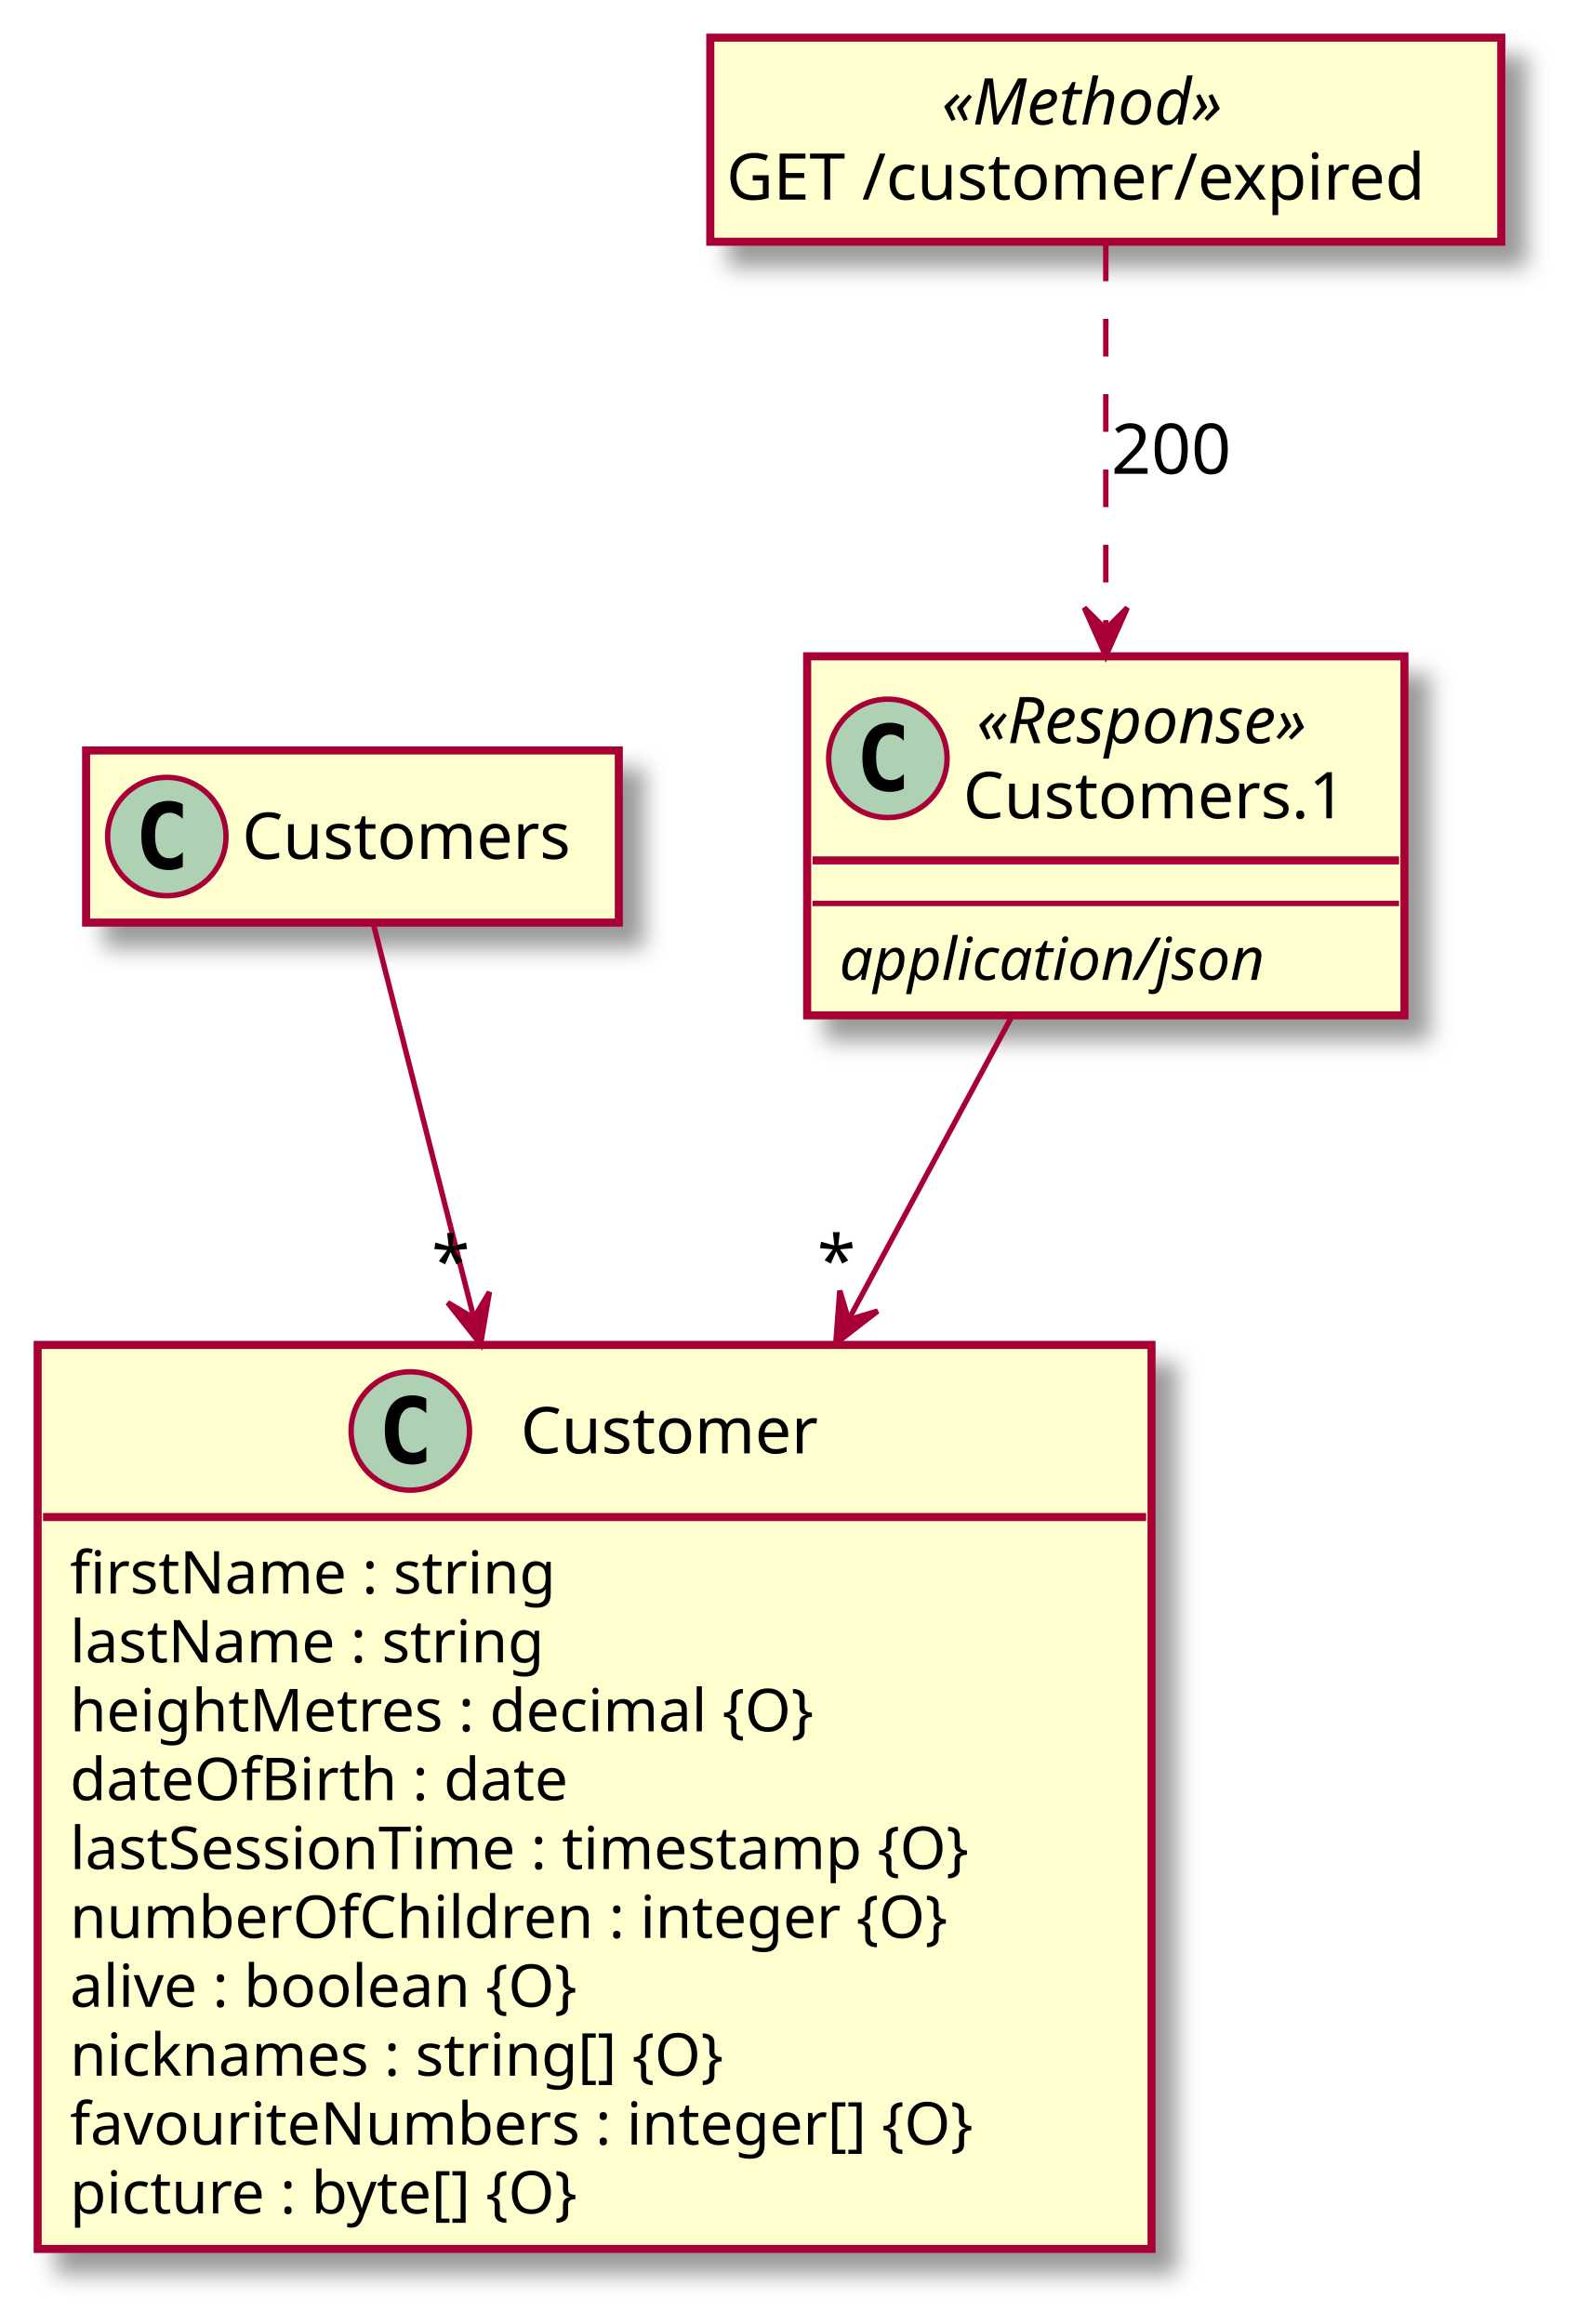
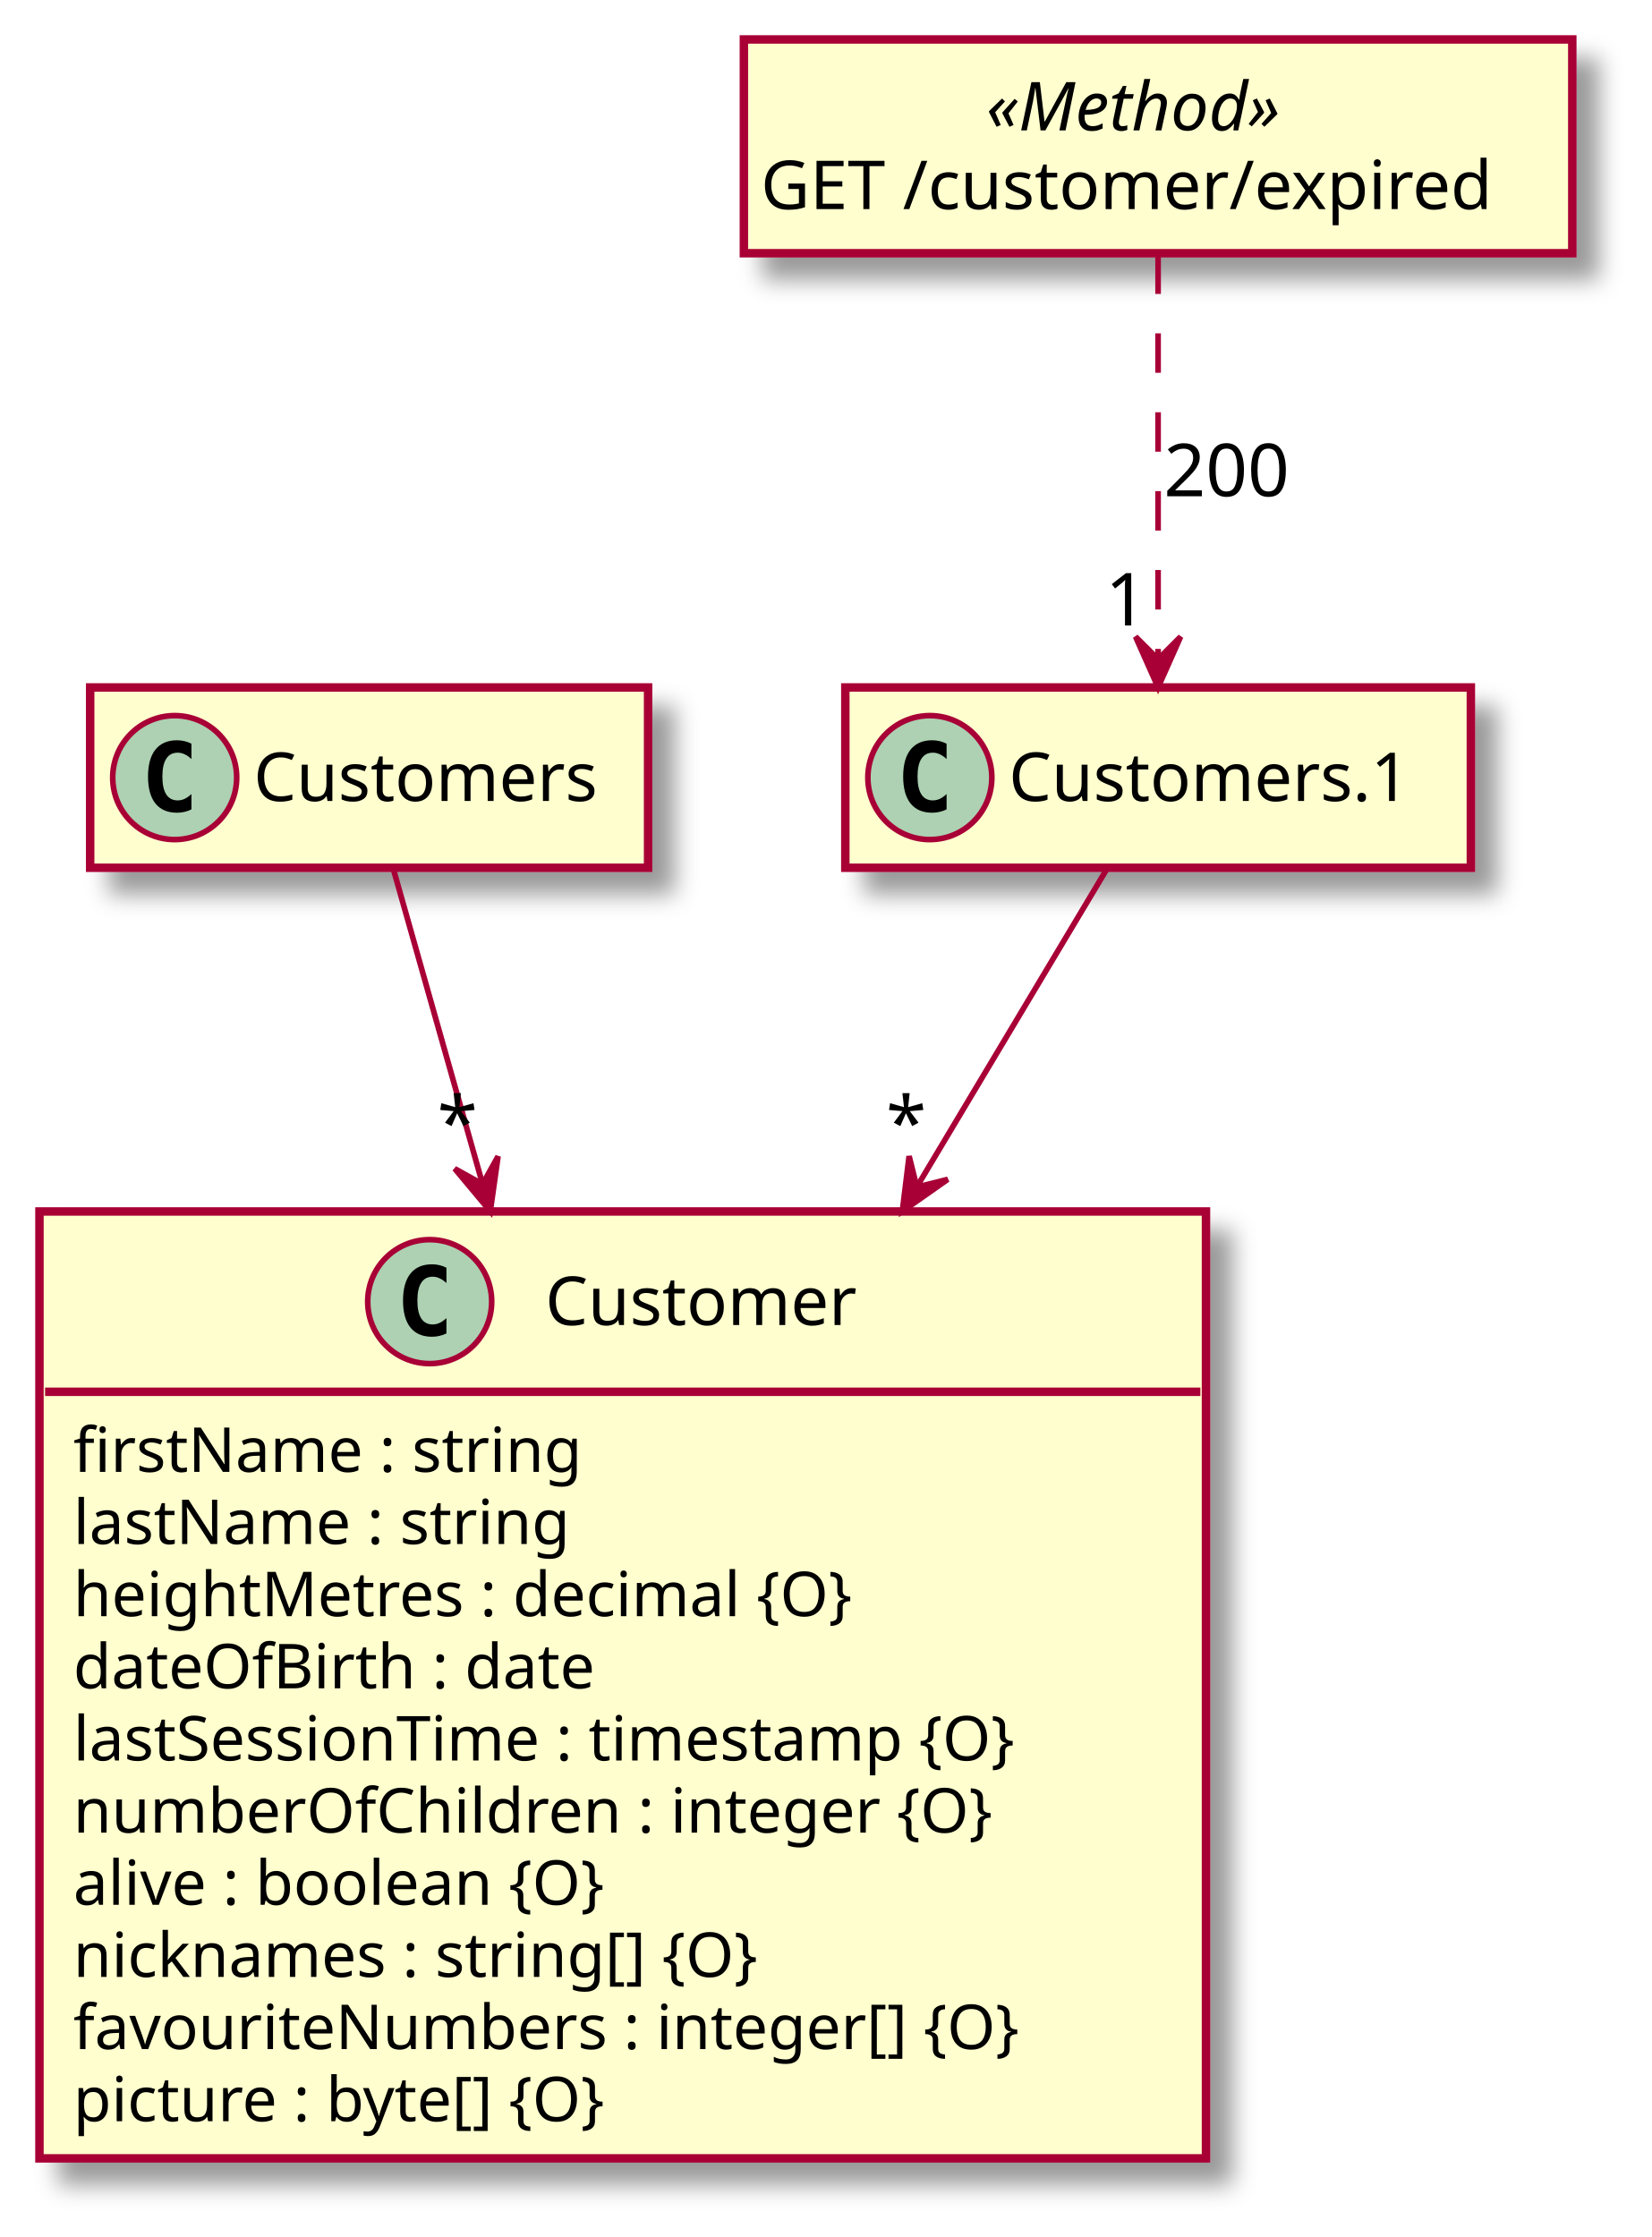
- <svg xmlns="http://www.w3.org/2000/svg" contentScriptType="application/ecmascript" contentStyleType="text/css" height="432px" preserveAspectRatio="none" style="width:293px;height:432px;" version="1.1" viewBox="0 0 293 432" width="293px" zoomAndPan="magnify">
+ <svg xmlns="http://www.w3.org/2000/svg" contentScriptType="application/ecmascript" contentStyleType="text/css" height="397px" preserveAspectRatio="none" style="width:293px;height:397px;" version="1.1" viewBox="0 0 293 397" width="293px" zoomAndPan="magnify">
  <defs>
-     <filter height="300%" id="f15lymngvqafwy" width="300%" x="-1" y="-1">
+     <filter height="300%" id="f1hyrm8n9biar2" width="300%" x="-1" y="-1">
      <feGaussianBlur result="blurOut" stdDeviation="2.0" />
      <feColorMatrix in="blurOut" result="blurOut2" type="matrix" values="0 0 0 0 0 0 0 0 0 0 0 0 0 0 0 0 0 0 .4 0" />
      <feOffset dx="4.0" dy="4.0" in="blurOut2" result="blurOut3" />
      <feBlend in="SourceGraphic" in2="blurOut3" mode="normal" />
    </filter>
  </defs>
  <g>
-     <rect codeLine="6" fill="#FEFECE" filter="url(#f15lymngvqafwy)" height="32" id="Customers" style="stroke:#A80036;stroke-width:1.5;" width="99" x="16" y="139.5" />
-     <ellipse cx="31" cy="155.5" fill="#ADD1B2" rx="11" ry="11" style="stroke:#A80036;stroke-width:1.0;" />
-     <path d="M33.969,161.141 Q33.391,161.438 32.75,161.578 Q32.109,161.734 31.406,161.734 Q28.906,161.734 27.578,160.094 Q26.266,158.438 26.266,155.312 Q26.266,152.188 27.578,150.531 Q28.906,148.875 31.406,148.875 Q32.109,148.875 32.75,149.031 Q33.406,149.188 33.969,149.484 L33.969,152.203 Q33.344,151.625 32.75,151.359 Q32.156,151.078 31.531,151.078 Q30.188,151.078 29.5,152.156 Q28.812,153.219 28.812,155.312 Q28.812,157.406 29.5,158.484 Q30.188,159.547 31.531,159.547 Q32.156,159.547 32.75,159.281 Q33.344,159 33.969,158.422 L33.969,161.141 Z " fill="#000000" />
-     <text fill="#000000" font-family="sans-serif" font-size="12" lengthAdjust="spacing" textLength="67" x="45" y="159.654">Customers</text>
-     <rect codeLine="11" fill="#FEFECE" filter="url(#f15lymngvqafwy)" height="168.047" id="Customer" style="stroke:#A80036;stroke-width:1.5;" width="207" x="7" y="250" />
-     <ellipse cx="76.25" cy="266" fill="#ADD1B2" rx="11" ry="11" style="stroke:#A80036;stroke-width:1.0;" />
-     <path d="M79.219,271.641 Q78.641,271.938 78,272.078 Q77.359,272.234 76.656,272.234 Q74.156,272.234 72.828,270.594 Q71.516,268.938 71.516,265.812 Q71.516,262.688 72.828,261.031 Q74.156,259.375 76.656,259.375 Q77.359,259.375 78,259.531 Q78.656,259.688 79.219,259.984 L79.219,262.703 Q78.594,262.125 78,261.859 Q77.406,261.578 76.781,261.578 Q75.438,261.578 74.75,262.656 Q74.062,263.719 74.062,265.812 Q74.062,267.906 74.75,268.984 Q75.438,270.047 76.781,270.047 Q77.406,270.047 78,269.781 Q78.594,269.5 79.219,268.922 L79.219,271.641 Z " fill="#000000" />
-     <text fill="#000000" font-family="sans-serif" font-size="12" lengthAdjust="spacing" textLength="60" x="96.75" y="270.154">Customer</text>
-     <line style="stroke:#A80036;stroke-width:1.5;" x1="8" x2="213" y1="282" y2="282" />
-     <text fill="#000000" font-family="sans-serif" font-size="11" lengthAdjust="spacing" textLength="101" x="13" y="296.21">firstName : string</text>
-     <text fill="#000000" font-family="sans-serif" font-size="11" lengthAdjust="spacing" textLength="99" x="13" y="309.015">lastName : string</text>
-     <text fill="#000000" font-family="sans-serif" font-size="11" lengthAdjust="spacing" textLength="157" x="13" y="321.82">heightMetres : decimal {O}</text>
-     <text fill="#000000" font-family="sans-serif" font-size="11" lengthAdjust="spacing" textLength="102" x="13" y="334.625">dateOfBirth : date</text>
-     <text fill="#000000" font-family="sans-serif" font-size="11" lengthAdjust="spacing" textLength="195" x="13" y="347.429">lastSessionTime : timestamp {O}</text>
-     <text fill="#000000" font-family="sans-serif" font-size="11" lengthAdjust="spacing" textLength="183" x="13" y="360.234">numberOfChildren : integer {O}</text>
-     <text fill="#000000" font-family="sans-serif" font-size="11" lengthAdjust="spacing" textLength="110" x="13" y="373.039">alive : boolean {O}</text>
-     <text fill="#000000" font-family="sans-serif" font-size="11" lengthAdjust="spacing" textLength="141" x="13" y="385.843">nicknames : string[] {O}</text>
-     <text fill="#000000" font-family="sans-serif" font-size="11" lengthAdjust="spacing" textLength="189" x="13" y="398.648">favouriteNumbers : integer[] {O}</text>
-     <text fill="#000000" font-family="sans-serif" font-size="11" lengthAdjust="spacing" textLength="110" x="13" y="411.453">picture : byte[] {O}</text>
-     <rect codeLine="24" fill="#FEFECE" filter="url(#f15lymngvqafwy)" height="66.742" id="Customers.1" style="stroke:#A80036;stroke-width:1.5;" width="111" x="150" y="122" />
-     <ellipse cx="165" cy="140.969" fill="#ADD1B2" rx="11" ry="11" style="stroke:#A80036;stroke-width:1.0;" />
-     <path d="M167.969,146.609 Q167.391,146.906 166.75,147.047 Q166.109,147.203 165.406,147.203 Q162.906,147.203 161.578,145.562 Q160.266,143.906 160.266,140.781 Q160.266,137.656 161.578,136 Q162.906,134.344 165.406,134.344 Q166.109,134.344 166.75,134.5 Q167.406,134.656 167.969,134.953 L167.969,137.672 Q167.344,137.094 166.75,136.828 Q166.156,136.547 165.531,136.547 Q164.188,136.547 163.5,137.625 Q162.812,138.688 162.812,140.781 Q162.812,142.875 163.5,143.953 Q164.188,145.016 165.531,145.016 Q166.156,145.016 166.75,144.75 Q167.344,144.469 167.969,143.891 L167.969,146.609 Z " fill="#000000" />
-     <text fill="#000000" font-family="sans-serif" font-size="12" font-style="italic" lengthAdjust="spacing" textLength="74" x="181.5" y="138.139">«Response»</text>
-     <text fill="#000000" font-family="sans-serif" font-size="12" lengthAdjust="spacing" textLength="79" x="179" y="152.107">Customers.1</text>
-     <line style="stroke:#A80036;stroke-width:1.5;" x1="151" x2="260" y1="159.938" y2="159.938" />
-     <line style="stroke:#A80036;stroke-width:1.0;" x1="151" x2="260" y1="167.938" y2="167.938" />
-     <text fill="#000000" font-family="sans-serif" font-size="11" font-style="italic" lengthAdjust="spacing" textLength="88" x="156" y="182.148">application/json</text>
-     <rect codeLine="31" fill="#FEFECE" filter="url(#f15lymngvqafwy)" height="37.938" id="GET /customer/expired" style="stroke:#A80036;stroke-width:1.5;" width="147" x="132" y="7" />
+     <rect codeLine="6" fill="#FEFECE" filter="url(#f1hyrm8n9biar2)" height="32" id="Customers" style="stroke:#A80036;stroke-width:1.5;" width="99" x="16" y="122" />
+     <ellipse cx="31" cy="138" fill="#ADD1B2" rx="11" ry="11" style="stroke:#A80036;stroke-width:1.0;" />
+     <path d="M33.969,143.641 Q33.391,143.938 32.75,144.078 Q32.109,144.234 31.406,144.234 Q28.906,144.234 27.578,142.594 Q26.266,140.938 26.266,137.812 Q26.266,134.688 27.578,133.031 Q28.906,131.375 31.406,131.375 Q32.109,131.375 32.75,131.531 Q33.406,131.688 33.969,131.984 L33.969,134.703 Q33.344,134.125 32.75,133.859 Q32.156,133.578 31.531,133.578 Q30.188,133.578 29.5,134.656 Q28.812,135.719 28.812,137.812 Q28.812,139.906 29.5,140.984 Q30.188,142.047 31.531,142.047 Q32.156,142.047 32.75,141.781 Q33.344,141.5 33.969,140.922 L33.969,143.641 Z " fill="#000000" />
+     <text fill="#000000" font-family="sans-serif" font-size="12" lengthAdjust="spacing" textLength="67" x="45" y="142.154">Customers</text>
+     <rect codeLine="9" fill="#FEFECE" filter="url(#f1hyrm8n9biar2)" height="168.047" id="Customer" style="stroke:#A80036;stroke-width:1.5;" width="207" x="7" y="215" />
+     <ellipse cx="76.25" cy="231" fill="#ADD1B2" rx="11" ry="11" style="stroke:#A80036;stroke-width:1.0;" />
+     <path d="M79.219,236.641 Q78.641,236.938 78,237.078 Q77.359,237.234 76.656,237.234 Q74.156,237.234 72.828,235.594 Q71.516,233.938 71.516,230.812 Q71.516,227.688 72.828,226.031 Q74.156,224.375 76.656,224.375 Q77.359,224.375 78,224.531 Q78.656,224.688 79.219,224.984 L79.219,227.703 Q78.594,227.125 78,226.859 Q77.406,226.578 76.781,226.578 Q75.438,226.578 74.75,227.656 Q74.062,228.719 74.062,230.812 Q74.062,232.906 74.75,233.984 Q75.438,235.047 76.781,235.047 Q77.406,235.047 78,234.781 Q78.594,234.5 79.219,233.922 L79.219,236.641 Z " fill="#000000" />
+     <text fill="#000000" font-family="sans-serif" font-size="12" lengthAdjust="spacing" textLength="60" x="96.75" y="235.154">Customer</text>
+     <line style="stroke:#A80036;stroke-width:1.5;" x1="8" x2="213" y1="247" y2="247" />
+     <text fill="#000000" font-family="sans-serif" font-size="11" lengthAdjust="spacing" textLength="101" x="13" y="261.21">firstName : string</text>
+     <text fill="#000000" font-family="sans-serif" font-size="11" lengthAdjust="spacing" textLength="99" x="13" y="274.015">lastName : string</text>
+     <text fill="#000000" font-family="sans-serif" font-size="11" lengthAdjust="spacing" textLength="157" x="13" y="286.82">heightMetres : decimal {O}</text>
+     <text fill="#000000" font-family="sans-serif" font-size="11" lengthAdjust="spacing" textLength="102" x="13" y="299.625">dateOfBirth : date</text>
+     <text fill="#000000" font-family="sans-serif" font-size="11" lengthAdjust="spacing" textLength="195" x="13" y="312.429">lastSessionTime : timestamp {O}</text>
+     <text fill="#000000" font-family="sans-serif" font-size="11" lengthAdjust="spacing" textLength="183" x="13" y="325.234">numberOfChildren : integer {O}</text>
+     <text fill="#000000" font-family="sans-serif" font-size="11" lengthAdjust="spacing" textLength="110" x="13" y="338.039">alive : boolean {O}</text>
+     <text fill="#000000" font-family="sans-serif" font-size="11" lengthAdjust="spacing" textLength="141" x="13" y="350.843">nicknames : string[] {O}</text>
+     <text fill="#000000" font-family="sans-serif" font-size="11" lengthAdjust="spacing" textLength="189" x="13" y="363.648">favouriteNumbers : integer[] {O}</text>
+     <text fill="#000000" font-family="sans-serif" font-size="11" lengthAdjust="spacing" textLength="110" x="13" y="376.453">picture : byte[] {O}</text>
+     <rect codeLine="22" fill="#FEFECE" filter="url(#f1hyrm8n9biar2)" height="32" id="Customers.1" style="stroke:#A80036;stroke-width:1.5;" width="111" x="150" y="122" />
+     <ellipse cx="165" cy="138" fill="#ADD1B2" rx="11" ry="11" style="stroke:#A80036;stroke-width:1.0;" />
+     <path d="M167.969,143.641 Q167.391,143.938 166.75,144.078 Q166.109,144.234 165.406,144.234 Q162.906,144.234 161.578,142.594 Q160.266,140.938 160.266,137.812 Q160.266,134.688 161.578,133.031 Q162.906,131.375 165.406,131.375 Q166.109,131.375 166.75,131.531 Q167.406,131.688 167.969,131.984 L167.969,134.703 Q167.344,134.125 166.75,133.859 Q166.156,133.578 165.531,133.578 Q164.188,133.578 163.5,134.656 Q162.812,135.719 162.812,137.812 Q162.812,139.906 163.5,140.984 Q164.188,142.047 165.531,142.047 Q166.156,142.047 166.75,141.781 Q167.344,141.5 167.969,140.922 L167.969,143.641 Z " fill="#000000" />
+     <text fill="#000000" font-family="sans-serif" font-size="12" lengthAdjust="spacing" textLength="79" x="179" y="142.154">Customers.1</text>
+     <rect codeLine="25" fill="#FEFECE" filter="url(#f1hyrm8n9biar2)" height="37.938" id="GET /customer/expired" style="stroke:#A80036;stroke-width:1.5;" width="147" x="132" y="7" />
    <text fill="#000000" font-family="sans-serif" font-size="12" font-style="italic" lengthAdjust="spacing" textLength="61" x="175" y="23.139">«Method»</text>
    <text fill="#000000" font-family="sans-serif" font-size="12" lengthAdjust="spacing" textLength="141" x="135" y="37.107">GET /customer/expired</text>
-     <path codeLine="9" d="M69.34,171.55 C73.6,188.26 80.83,216.62 88.05,244.95 " fill="none" id="Customers-to-Customer" style="stroke:#A80036;stroke-width:1.0;" />
-     <polygon fill="#A80036" points="89.31,249.87,90.954,240.159,88.07,245.026,83.204,242.143,89.31,249.87" style="stroke:#A80036;stroke-width:1.0;" />
-     <text fill="#000000" font-family="sans-serif" font-size="13" lengthAdjust="spacing" textLength="7" x="80.188" y="239.066">*</text>
-     <path codeLine="29" d="M187.85,189.28 C179.27,205.23 168.51,225.23 157.76,245.2 " fill="none" id="Customers.1-to-Customer" style="stroke:#A80036;stroke-width:1.0;" />
-     <polygon fill="#A80036" points="155.32,249.73,163.111,243.705,157.692,245.329,156.069,239.91,155.32,249.73" style="stroke:#A80036;stroke-width:1.0;" />
-     <text fill="#000000" font-family="sans-serif" font-size="13" lengthAdjust="spacing" textLength="7" x="151.871" y="238.914">*</text>
-     <path codeLine="34" d="M205.5,45.27 C205.5,63.83 205.5,93.13 205.5,116.72 " fill="none" id="GET /customer/expired-to-Customers.1" style="stroke:#A80036;stroke-width:1.0;stroke-dasharray:7.0,7.0;" />
-     <polygon fill="#A80036" points="205.5,121.96,209.5,112.96,205.5,116.96,201.5,112.96,205.5,121.96" style="stroke:#A80036;stroke-width:1.0;" />
+     <path codeLine="28" d="M69.81,154.25 C73.62,167.69 79.49,188.45 85.61,210.05 " fill="none" id="Customers-to-Customer" style="stroke:#A80036;stroke-width:1.0;" />
+     <polygon fill="#A80036" points="87,214.96,88.381,205.208,85.63,210.151,80.687,207.4,87,214.96" style="stroke:#A80036;stroke-width:1.0;" />
+     <text fill="#000000" font-family="sans-serif" font-size="13" lengthAdjust="spacing" textLength="7" x="77.595" y="203.878">*</text>
+     <path codeLine="30" d="M196.39,154.25 C188.29,167.8 175.75,188.8 162.72,210.59 " fill="none" id="Customers.1-to-Customer" style="stroke:#A80036;stroke-width:1.0;" />
+     <polygon fill="#A80036" points="160.12,214.96,168.18,209.3,162.692,210.673,161.321,205.185,160.12,214.96" style="stroke:#A80036;stroke-width:1.0;" />
+     <text fill="#000000" font-family="sans-serif" font-size="13" lengthAdjust="spacing" textLength="7" x="157.228" y="203.878">*</text>
+     <path codeLine="32" d="M205.5,45.16 C205.5,64.88 205.5,96.29 205.5,116.78 " fill="none" id="GET /customer/expired-to-Customers.1" style="stroke:#A80036;stroke-width:1.0;stroke-dasharray:7.0,7.0;" />
+     <polygon fill="#A80036" points="205.5,121.99,209.5,112.99,205.5,116.99,201.5,112.99,205.5,121.99" style="stroke:#A80036;stroke-width:1.0;" />
    <text fill="#000000" font-family="sans-serif" font-size="13" lengthAdjust="spacing" textLength="24" x="206.5" y="88.067">200</text>
+     <text fill="#000000" font-family="sans-serif" font-size="13" lengthAdjust="spacing" textLength="8" x="196.125" y="110.998">1</text>
  </g>
</svg>
